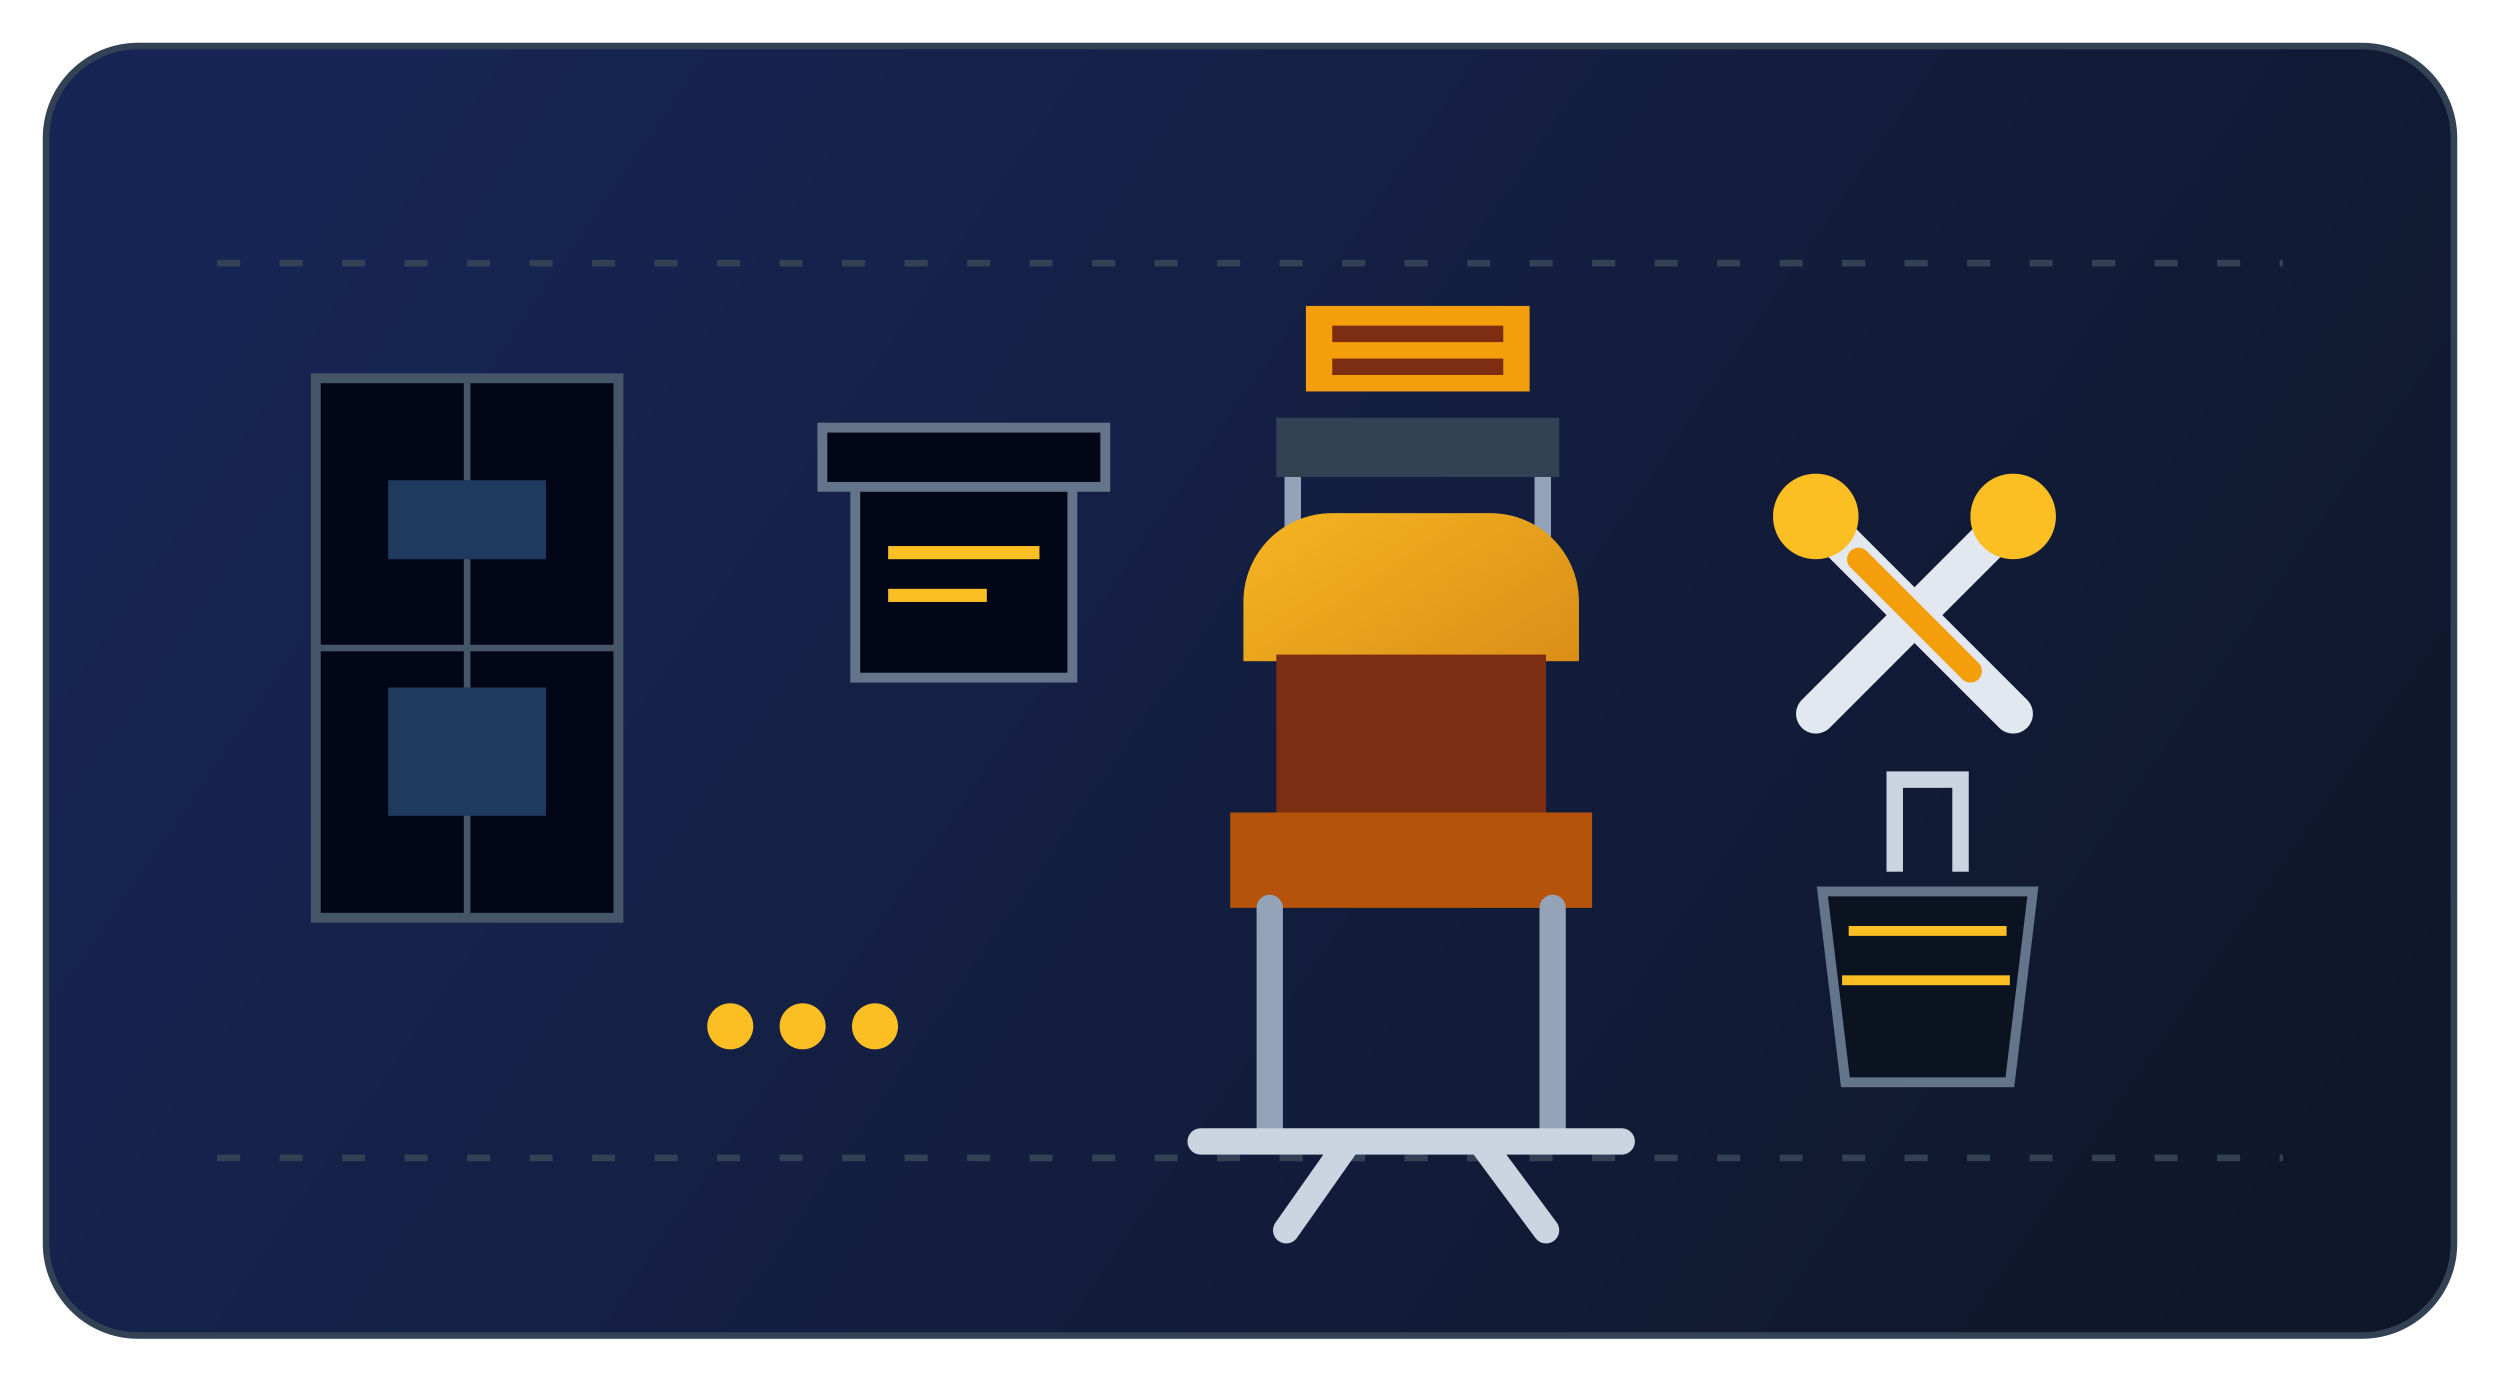
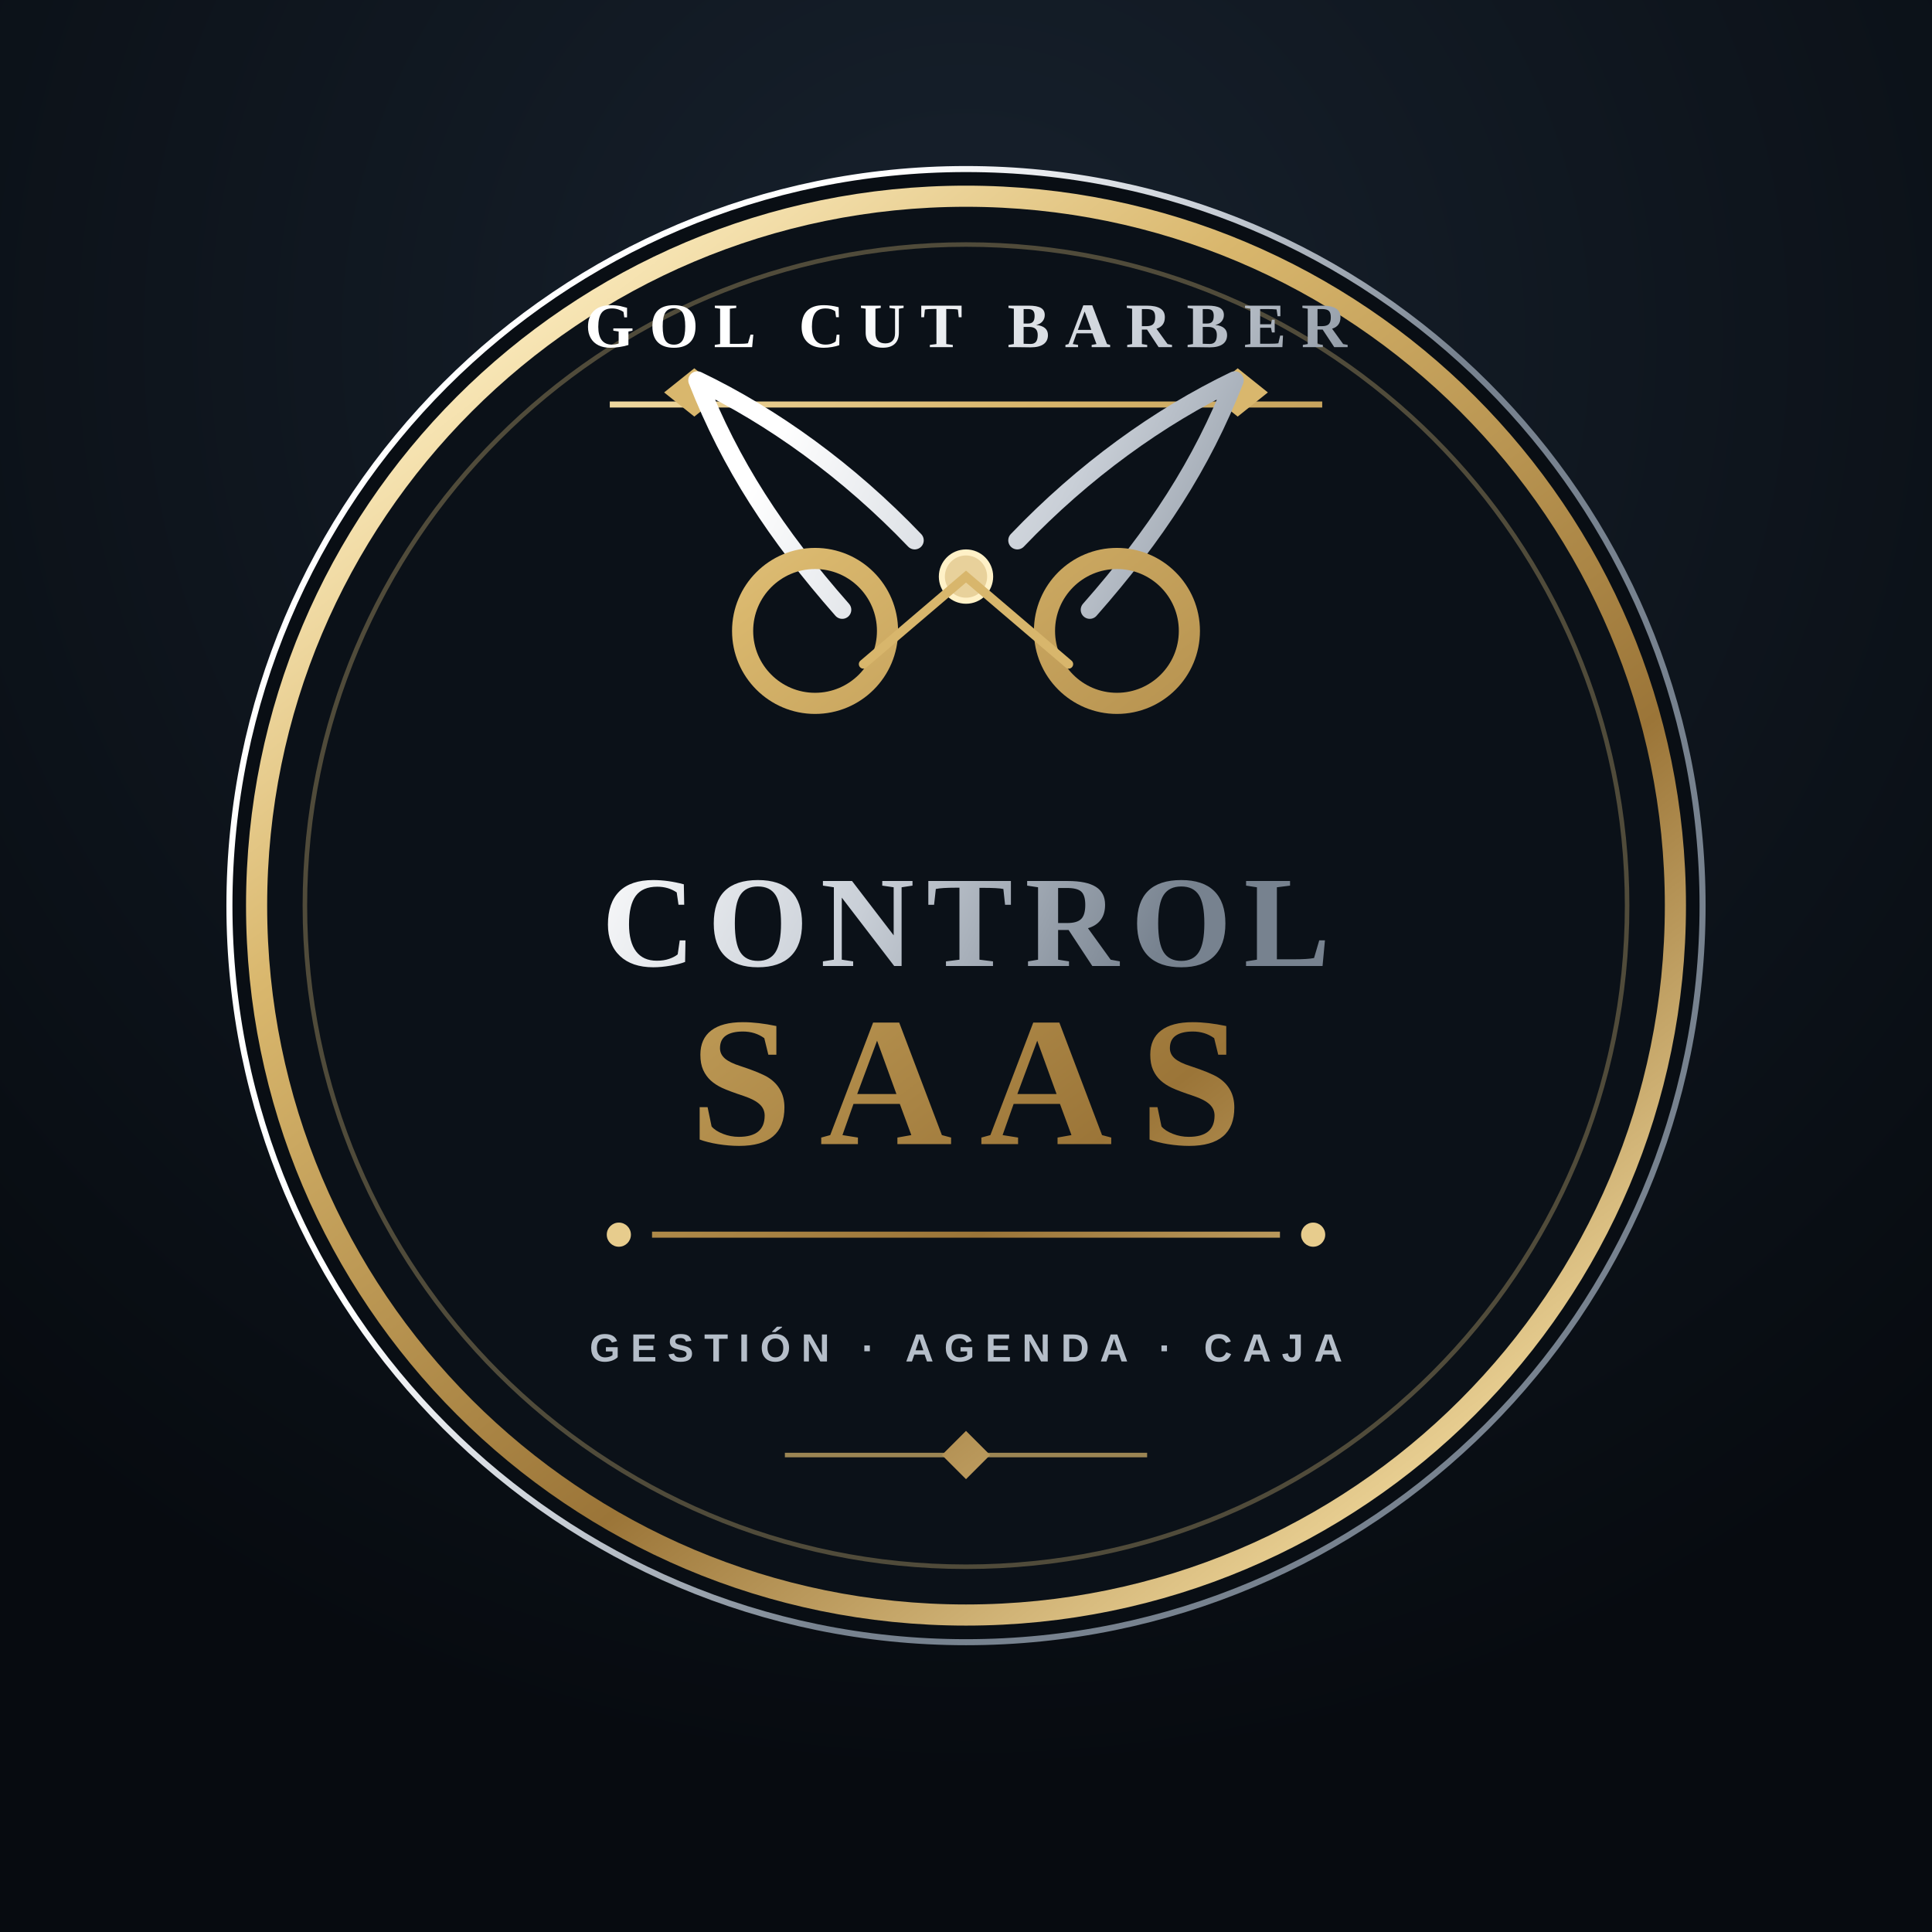
- <svg xmlns="http://www.w3.org/2000/svg" viewBox="0 0 760 420" fill="none">
+ <svg xmlns="http://www.w3.org/2000/svg" viewBox="0 0 640 640" fill="none" preserveAspectRatio="xMidYMid meet">
  <defs>
-     <linearGradient id="wall" x1="120" y1="24" x2="680" y2="410" gradientUnits="userSpaceOnUse">
-       <stop stop-color="#172554" />
-       <stop offset="1" stop-color="#0F172A" />
+     <radialGradient id="background" cx="0" cy="0" r="1" gradientTransform="matrix(0 480 -480 0 320 112)" gradientUnits="userSpaceOnUse">
+       <stop stop-color="#17212D" />
+       <stop offset="1" stop-color="#070B10" />
+     </radialGradient>
+     <linearGradient id="gold" x1="155" y1="88" x2="475" y2="506" gradientUnits="userSpaceOnUse">
+       <stop stop-color="#FFF1C7" />
+       <stop offset=".28" stop-color="#D9B76D" />
+       <stop offset=".68" stop-color="#9B7538" />
+       <stop offset="1" stop-color="#F1D99C" />
    </linearGradient>
-     <linearGradient id="seat" x1="360" y1="140" x2="500" y2="356" gradientUnits="userSpaceOnUse">
-       <stop stop-color="#FBBF24" />
-       <stop offset="1" stop-color="#B45309" />
+     <linearGradient id="silver" x1="235" y1="188" x2="405" y2="273" gradientUnits="userSpaceOnUse">
+       <stop stop-color="#FFFFFF" />
+       <stop offset=".5" stop-color="#C9CFD7" />
+       <stop offset="1" stop-color="#77828F" />
    </linearGradient>
  </defs>
-   <rect x="14" y="14" width="732" height="392" rx="28" fill="url(#wall)" stroke="#334155" stroke-width="2" />
-   <path d="M66 80h628M66 352h628" stroke="#334155" stroke-width="2" stroke-dasharray="7 12" />
-   <path d="M96 115h92v164H96z" fill="#020617" stroke="#475569" stroke-width="3" />
-   <path d="M142 115v164M96 197h92" stroke="#475569" stroke-width="2" />
-   <path d="M118 146h48v24h-48zM118 209h48v39h-48z" fill="#1E3A5F" />
-   <path d="M250 130h86v18h-86zM260 148h66v58h-66z" fill="#020617" stroke="#64748B" stroke-width="3" />
-   <path d="M270 166h46v4h-46zM270 179h30v4h-30z" fill="#FBBF24" />
-   <path d="M397 93h68v26h-68z" fill="#F59E0B" />
-   <path d="M405 99h52v5h-52zM405 109h52v5h-52z" fill="#7C2D12" />
-   <path d="M388 127h86v18h-86z" fill="#334155" />
-   <path d="M393 145v39M469 145v39" stroke="#94A3B8" stroke-width="5" />
-   <path d="M378 183c0-15 12-27 27-27h48c15 0 27 12 27 27v18h-102z" fill="url(#seat)" />
-   <path d="M388 199h82v53h-82z" fill="#7C2D12" />
-   <path d="M374 247h110v29H374z" fill="#B45309" />
-   <path d="M386 276v70M472 276v70" stroke="#94A3B8" stroke-width="8" stroke-linecap="round" />
-   <path d="M365 347h128M410 347l-19 27M450 347l20 27" stroke="#CBD5E1" stroke-width="8" stroke-linecap="round" />
-   <path d="M552 157l60 60M612 157l-60 60" stroke="#E2E8F0" stroke-width="12" stroke-linecap="round" />
-   <circle cx="552" cy="157" r="13" fill="#FBBF24" />
-   <circle cx="612" cy="157" r="13" fill="#FBBF24" />
-   <path d="M565 170l34 34" stroke="#F59E0B" stroke-width="7" stroke-linecap="round" />
-   <path d="M554 271h64l-7 58h-50z" fill="#0B1220" stroke="#64748B" stroke-width="3" />
-   <path d="M562 283h48M560 298h51" stroke="#FBBF24" stroke-width="3" />
-   <path d="M576 265v-28h20v28" stroke="#CBD5E1" stroke-width="5" />
-   <circle cx="222" cy="312" r="7" fill="#FBBF24" />
-   <circle cx="244" cy="312" r="7" fill="#FBBF24" />
-   <circle cx="266" cy="312" r="7" fill="#FBBF24" />
+   <rect width="640" height="640" fill="url(#background)" />
+   <circle cx="320" cy="300" r="244" fill="#090E14" stroke="url(#silver)" stroke-width="2" />
+   <circle cx="320" cy="300" r="235" fill="#0B1118" stroke="url(#gold)" stroke-width="7" />
+   <circle cx="320" cy="300" r="219" stroke="#D7BC7D" stroke-opacity=".34" stroke-width="1.5" />
+   <path d="M202 134h236" stroke="url(#gold)" stroke-width="2" />
+   <path d="M220 130l10-8 10 8-10 8-10-8zM400 130l10-8 10 8-10 8-10-8z" fill="#D9B76D" />
+   <text x="320" y="115" fill="url(#silver)" font-family="Georgia, 'Times New Roman', serif" font-size="21" font-weight="700" letter-spacing="5" text-anchor="middle">GOL CUT BARBER</text>
+   <path d="M279 202c-22-25-37-48-48-76 25 12 50 30 72 53M361 202c22-25 37-48 48-76-25 12-50 30-72 53" stroke="url(#silver)" stroke-width="6" stroke-linecap="round" stroke-linejoin="round" />
+   <circle cx="270" cy="209" r="24" stroke="url(#gold)" stroke-width="7" />
+   <circle cx="370" cy="209" r="24" stroke="url(#gold)" stroke-width="7" />
+   <circle cx="320" cy="191" r="8" fill="#E8D19B" stroke="#FFF1C7" stroke-width="2" />
+   <path d="M286 220l34-29 34 29" stroke="#D8B66C" stroke-width="3" stroke-linecap="round" />
+   <text x="320" y="320" fill="url(#silver)" font-family="Georgia, 'Times New Roman', serif" font-size="43" font-weight="700" letter-spacing="4" text-anchor="middle">CONTROL</text>
+   <text x="320" y="379" fill="url(#gold)" font-family="Georgia, 'Times New Roman', serif" font-size="61" font-weight="700" letter-spacing="9" text-anchor="middle">SAAS</text>
+   <path d="M216 409h208" stroke="url(#gold)" stroke-width="2" />
+   <circle cx="205" cy="409" r="4" fill="#E7CC8D" />
+   <circle cx="435" cy="409" r="4" fill="#E7CC8D" />
+   <text x="320" y="451" fill="#B5BEC9" font-family="Arial, Helvetica, sans-serif" font-size="13" font-weight="600" letter-spacing="3.5" text-anchor="middle">GESTIÓN  ·  AGENDA  ·  CAJA</text>
+   <path d="M260 482h120" stroke="#D9B76D" stroke-opacity=".7" stroke-width="1.5" />
+   <path d="M320 474l8 8-8 8-8-8 8-8z" fill="url(#gold)" />
</svg>
